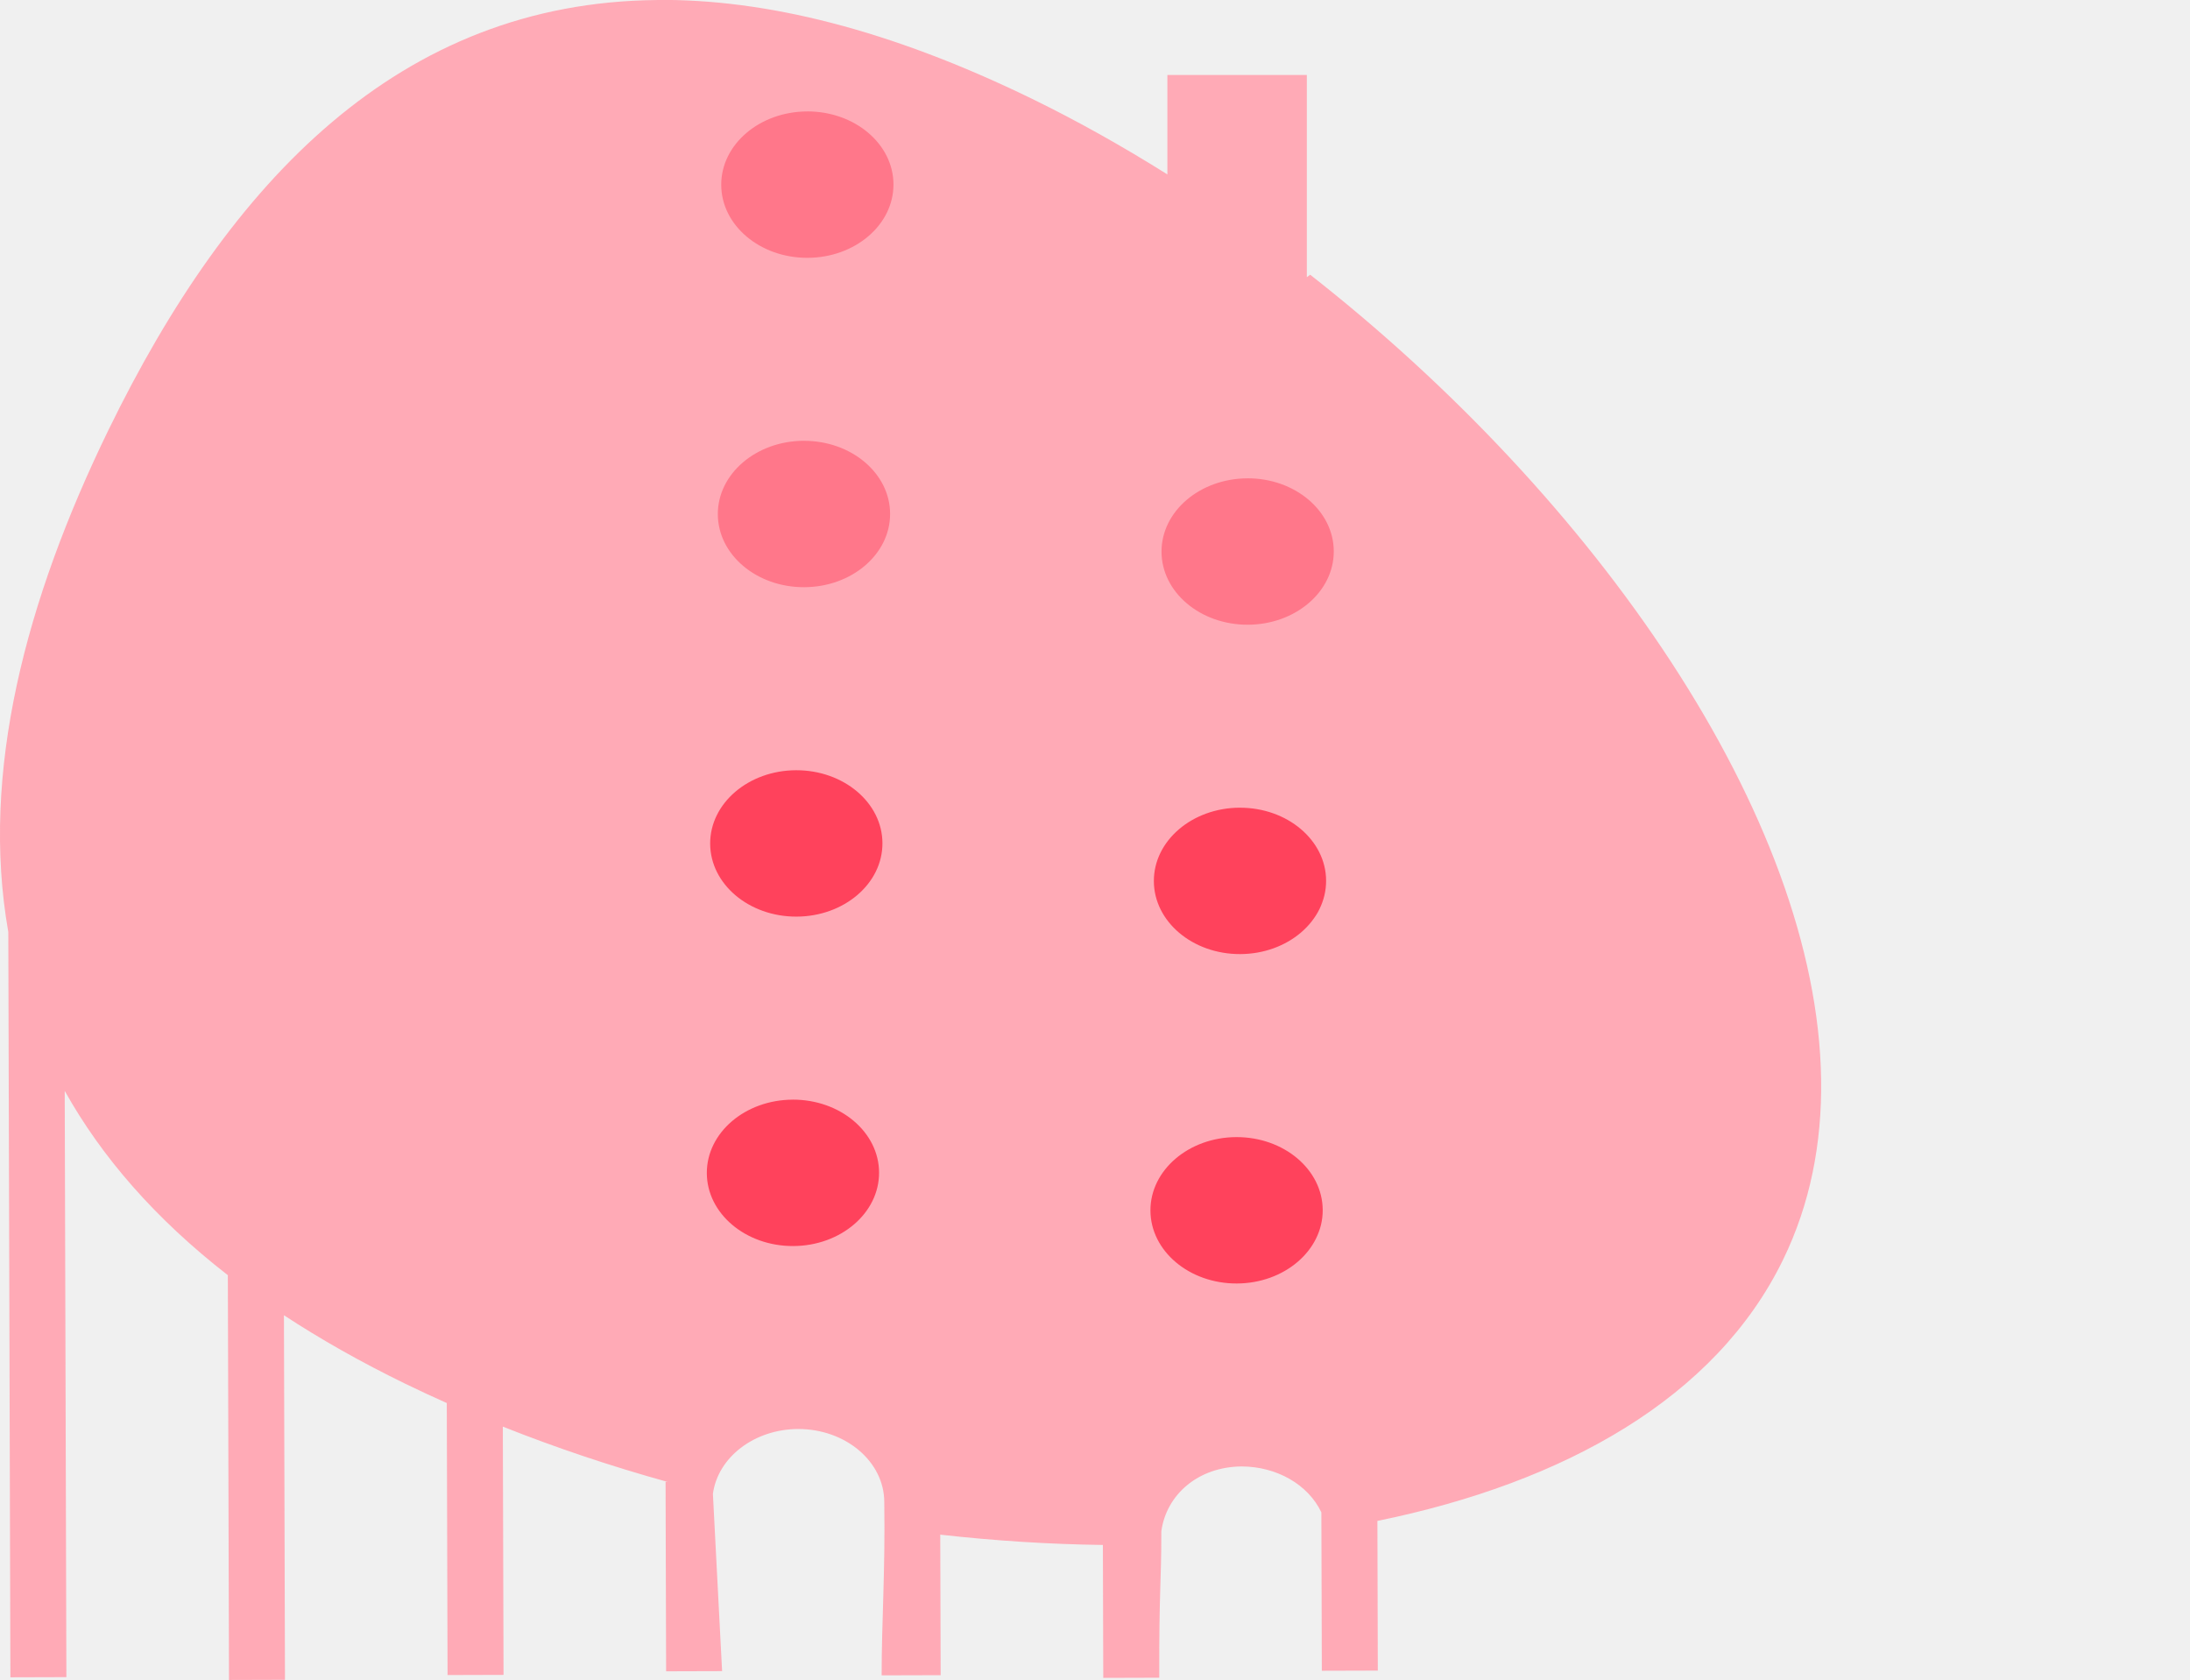
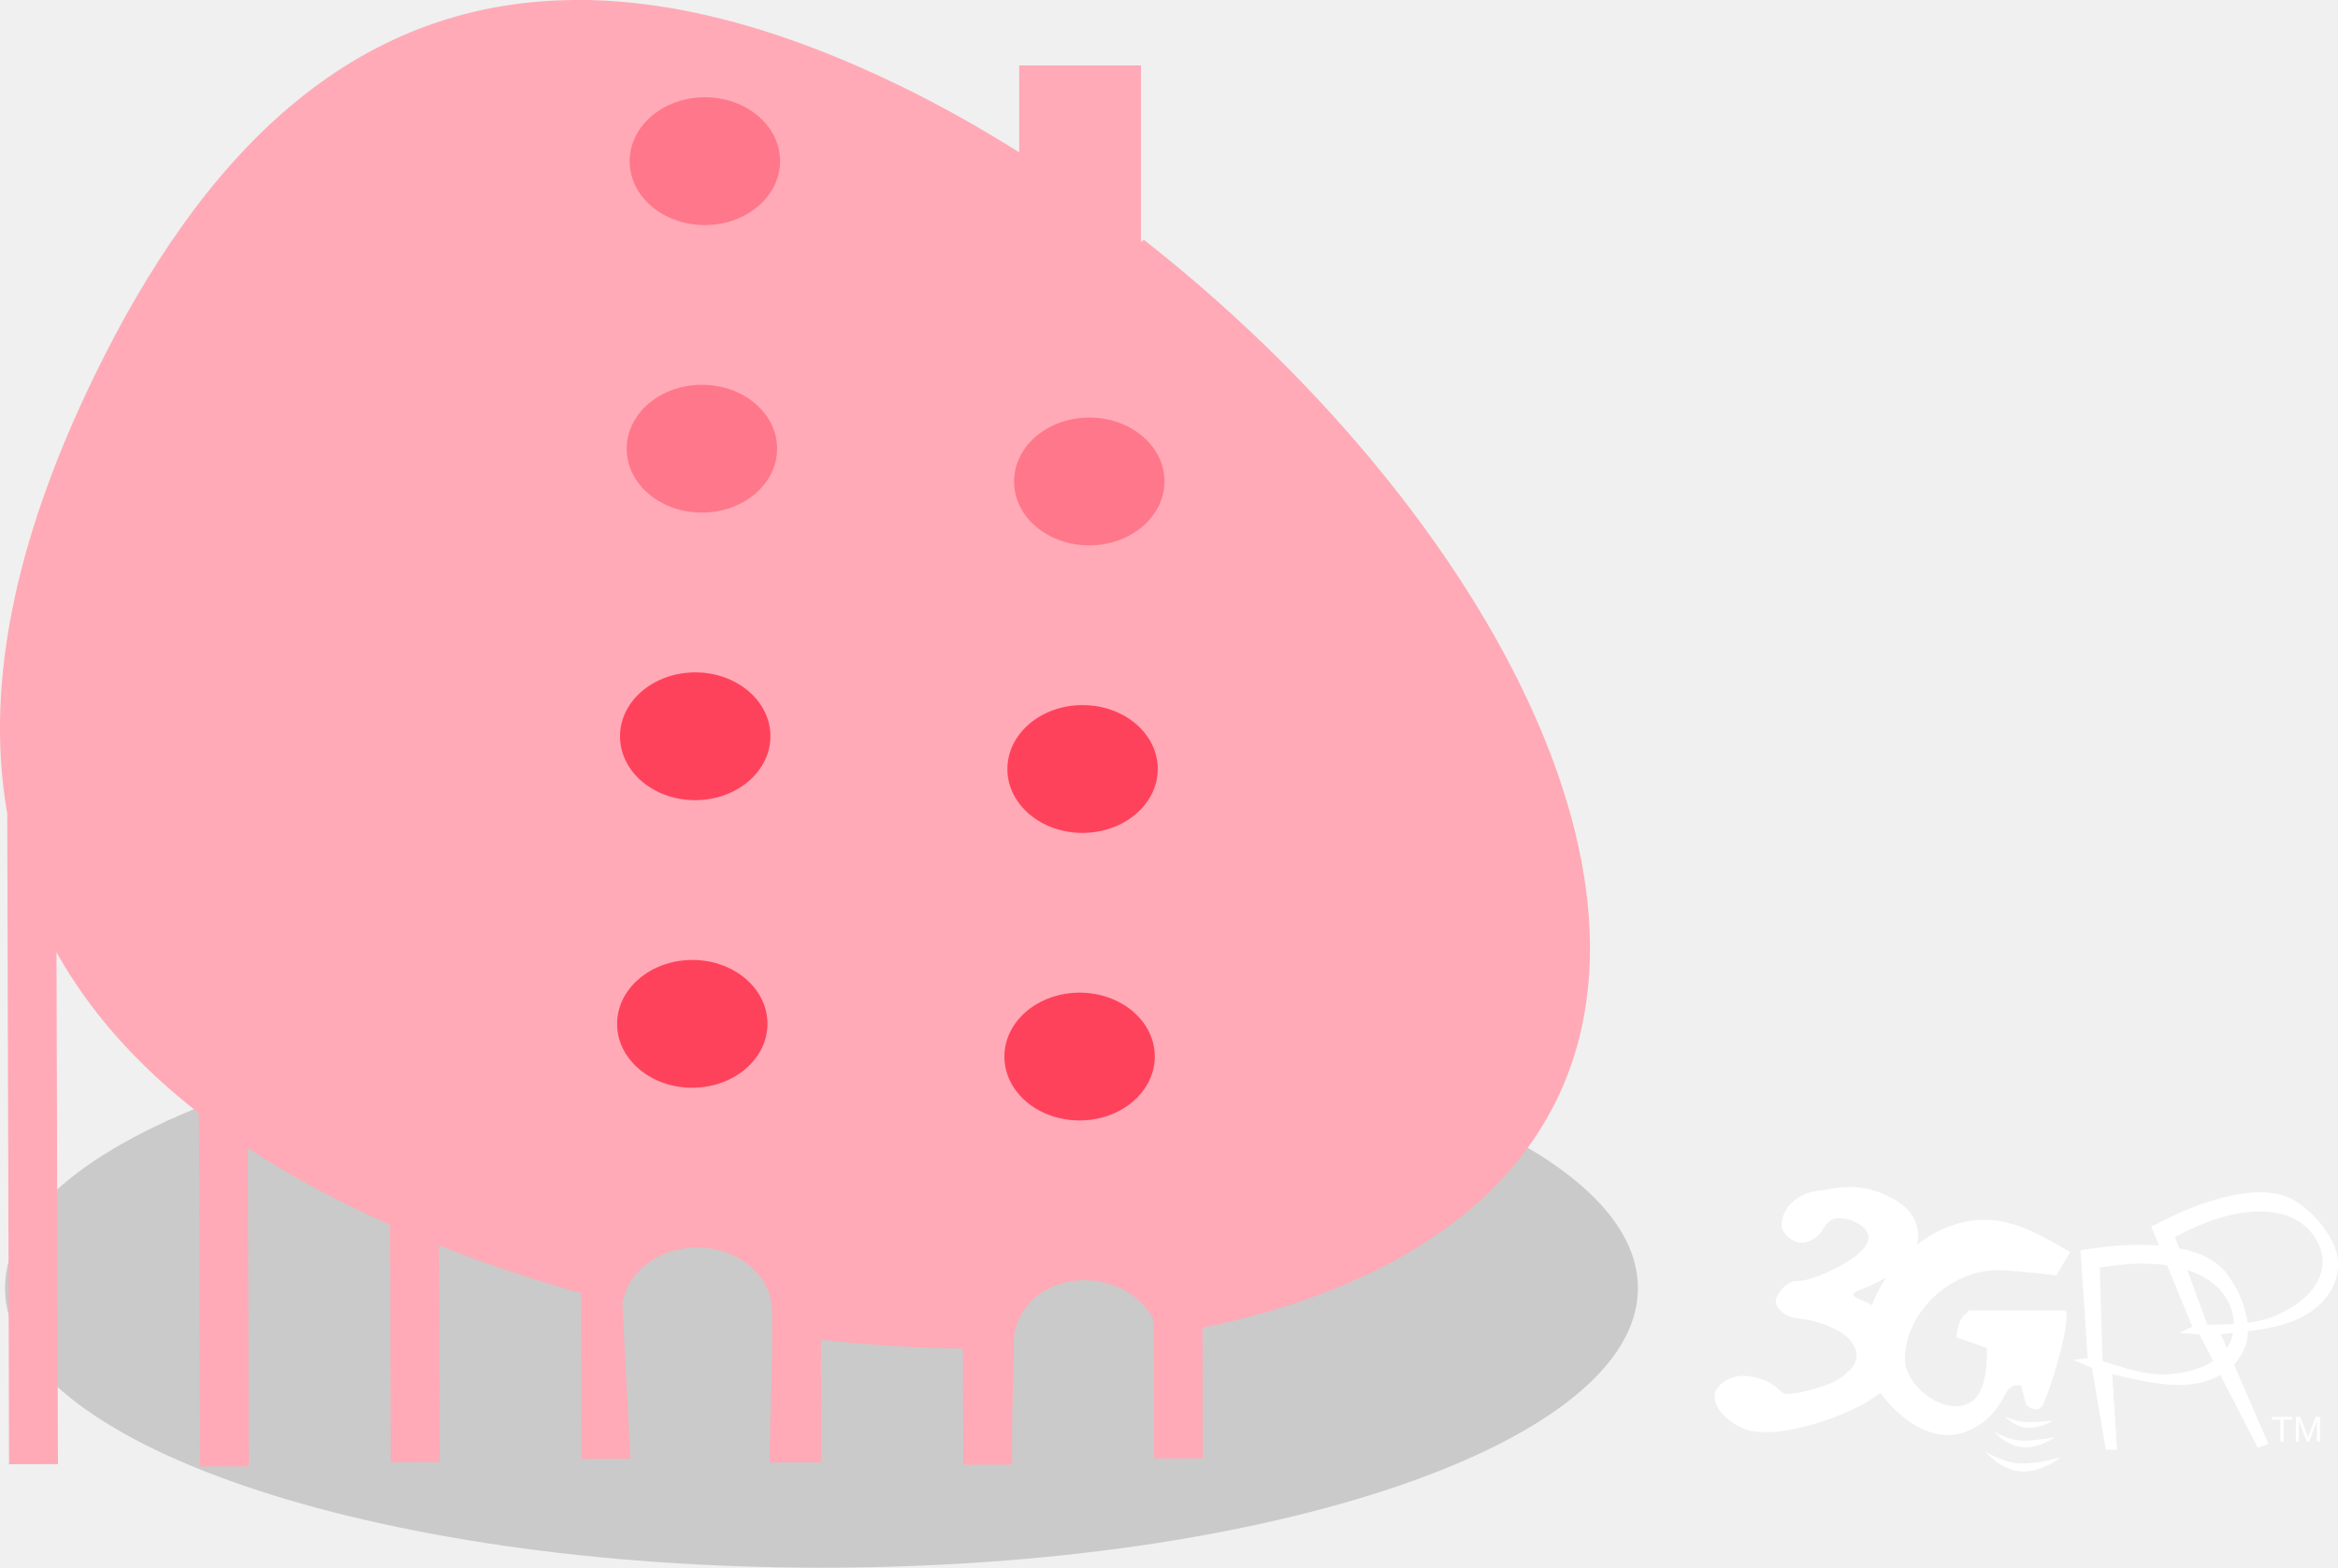
- <svg xmlns="http://www.w3.org/2000/svg" width="80mm" height="61.376mm" viewBox="0 0 80 61.376" version="1.1" id="svg5">
+ <svg xmlns="http://www.w3.org/2000/svg" width="97.825mm" height="65.608mm" viewBox="0 0 97.825 65.608" version="1.1" id="svg5">
  <defs id="defs2">
    </defs>
-   <g id="layer1" transform="translate(-186.3249,-10.94878)">
+   <g id="layer1" transform="translate(-186.3249,-10.94863)">
+     <ellipse style="opacity:0.2;fill:#333333;stroke-width:4" id="path2382" cx="220.696" cy="64.855" rx="34.162" ry="11.701" />
    <ellipse style="fill:#ff425c;fill-opacity:1;stroke:none;stroke-width:0.9" id="path6969-1" cx="-86.639" cy="219.426" rx="12.22" ry="20.73" transform="matrix(-0.07993951,-0.9967997,0.9851723,-0.1715677,0,0)" />
    <g id="g7795">
      <ellipse style="fill:#ff778a;fill-opacity:1;stroke:none;stroke-width:0.7" id="path7786" cx="215.968" cy="18.157" rx="4.727" ry="3.813" />
      <ellipse style="fill:#ff778a;fill-opacity:1;stroke:none;stroke-width:0.7" id="path7788" cx="215.786" cy="29.545" rx="4.388" ry="3.709" />
      <ellipse style="fill:#ff778a;fill-opacity:1;stroke:none;stroke-width:0.7" id="path7790" cx="232.579" cy="31.242" rx="3.892" ry="4.309" />
    </g>
    <path id="rect2635-8" style="fill:#ffaab6;fill-opacity:1;stroke:none;stroke-width:0.027;stroke-linecap:round;stroke-linejoin:round;stroke-dasharray:none;stroke-opacity:1" d="m 210.313,10.95 c -9.384,0.087 -15.582,6.586 -20.023,15.702 -3.029,6.218 -4.688,12.523 -3.662,18.345 l 0.077,27.229 2.045,-0.006 -0.061,-21.418 c 1.337,2.394 3.286,4.656 5.961,6.735 h -0.002 l 0.042,14.787 2.045,-0.006 -0.038,-13.319 c 1.332,0.875 2.81,1.712 4.444,2.508 0.494,0.241 0.998,0.473 1.505,0.7 l 0.028,9.937 2.045,-0.006 -0.026,-9.07 c 1.943,0.773 3.961,1.449 6.025,2.022 l -0.08,-0.005 0.02,6.922 2.045,-0.006 -0.336,-6.478 c 0.184,-1.342 1.516,-2.359 3.106,-2.368 1.738,-0.005 3.15,1.188 3.154,2.665 0.038,2.586 -0.098,4.394 -0.096,6.335 l 2.156,-0.006 -0.015,-5.134 c 1.998,0.224 3.987,0.351 5.941,0.376 l 0.014,4.856 2.045,-0.006 c -0.009,-3.243 0.077,-3.444 0.076,-5.349 0.183,-1.34 1.344,-2.356 2.931,-2.369 1.284,0.001 2.438,0.665 2.915,1.678 l 0.017,5.786 2.045,-0.006 -0.015,-5.468 c 6.849,-1.4 12.361,-4.496 14.819,-9.543 0.987,-2.026 1.423,-4.246 1.39,-6.583 -0.136,-9.631 -8.251,-21.241 -18.665,-29.402 -0.039,0.032 -0.081,0.06 -0.122,0.09 v -7.387 h -5.094 v 3.632 c -1.63,-1.022 -3.288,-1.955 -4.96,-2.769 -5.206,-2.536 -9.736,-3.642 -13.698,-3.605 z m 5.496,4.069 c 1.738,-0.005 3.15,1.188 3.154,2.665 0.005,1.477 -1.401,2.679 -3.138,2.684 -1.738,0.005 -3.15,-1.188 -3.154,-2.665 -0.005,-1.477 1.401,-2.678 3.139,-2.683 z m -0.123,12.034 c 1.738,-0.005 3.15,1.188 3.154,2.665 0.005,1.477 -1.401,2.678 -3.139,2.683 -1.738,0.005 -3.15,-1.188 -3.154,-2.665 -0.005,-1.477 1.401,-2.679 3.139,-2.684 z m 16.207,1.37 c 1.738,-0.005 3.15,1.188 3.154,2.665 0.005,1.477 -1.401,2.679 -3.138,2.684 -1.738,0.005 -3.15,-1.188 -3.154,-2.665 -0.005,-1.477 1.401,-2.678 3.139,-2.683 z m -16.487,10.665 c 1.738,-0.005 3.15,1.188 3.154,2.665 0.005,1.477 -1.401,2.678 -3.139,2.683 -1.738,0.005 -3.15,-1.189 -3.154,-2.665 -0.005,-1.477 1.401,-2.678 3.138,-2.683 z m 16.207,1.369 c 1.738,-0.005 3.15,1.189 3.154,2.665 0.005,1.477 -1.401,2.678 -3.139,2.683 -1.738,0.005 -3.149,-1.188 -3.153,-2.665 -0.005,-1.477 1.401,-2.679 3.138,-2.684 z m -16.33,10.665 c 1.738,-0.005 3.15,1.188 3.154,2.665 0.005,1.477 -1.401,2.679 -3.139,2.684 -1.738,0.005 -3.149,-1.189 -3.153,-2.665 -0.005,-1.477 1.401,-2.678 3.138,-2.683 z m 16.206,1.369 c 1.738,-0.005 3.15,1.188 3.154,2.665 0.005,1.477 -1.401,2.678 -3.139,2.683 -1.738,0.005 -3.15,-1.189 -3.154,-2.665 -0.005,-1.477 1.401,-2.678 3.138,-2.683 z" />
+     <g id="g18515" transform="matrix(0.01668588,0,0,-0.01668588,258.0557,75.8337)">
+       <path d="m 484.785,855.105 c 16.879,-17.82 27.906,-46.835 26.453,-69.855 -2.09,-33.254 -24.429,-61.371 -47.406,-79.191 -29.699,-22.52 -61.562,-38.493 -104.547,-55.043 -11.847,-4.391 -14.972,-13.18 -2.41,-17.825 60.414,-24.347 125.051,-64.367 120.535,-135.984 -1.93,-30.695 -22.515,-70.48 -60.625,-101.426 -61.258,-49.957 -179.43,-88.636 -257.144,-97.836 -15.532,-1.59 -33.536,-1.734 -54.028,-0.445 -42.254,2.66 -107.629,46.492 -104.816,91.16 1.93,30.633 45.633,50.945 73.801,49.172 33.297,-2.102 63.547,-11.695 87.789,-35 8.48,-8.223 12.242,-9.742 21.207,-10.305 19.211,-1.211 94.844,15.809 129.664,37.981 26.898,18.847 42.113,35.863 43.32,55.047 1.61,25.578 -18.629,51.246 -49.758,67.332 -32.324,17.445 -67.773,26.097 -98.898,29.34 -31.938,3.296 -54.977,25.289 -53.688,45.75 0.723,11.511 24.985,49.785 55.723,47.847 20.481,-1.289 79.723,20.66 123.906,48.692 36.11,22.125 51.481,41.699 52.528,58.328 1.531,24.293 -31.672,48.226 -72.653,50.804 -16.648,1.047 -30.093,-8.39 -41.629,-28.21 -8.89,-18.696 -35.629,-34.985 -55.015,-33.766 -21.778,1.371 -49.949,23.687 -48.5,46.711 2.82,44.855 43.437,77.105 87.554,83.351 9.047,0.723 23.293,2.403 32.426,4.403 18.258,4.008 42.836,6.328 64.614,4.957 58.925,-3.711 109.746,-33.985 131.597,-55.989" style="fill:#ffffff;fill-opacity:1;fill-rule:nonzero;stroke:none" id="path8953" />
+       <path d="m 826.621,371.086 c -15.348,-36.125 -45,-5 -45,-5 l -12.308,47.129 c 0,0 -12.309,1.941 -18.793,0 -9.075,-3.246 -18.149,-16.203 -18.149,-16.203 0,0 -15.551,-31.754 -30.453,-48.598 -23.328,-25.926 -40.824,-38.883 -73.223,-51.191 -119.23,-46.012 -255.453,117.285 -255.453,206.707 0,166.539 148.531,325.343 303.403,325.343 58.968,0 114.699,-20.75 215.789,-81.031 l -34.993,-58.336 c -71.929,8.422 -125.07,12.961 -145.156,12.961 -121.82,0 -234.574,-106.922 -234.574,-224.211 0,-65.441 103.031,-147.738 167.184,-105.621 45.359,30.457 38.23,134.781 38.23,134.781 l -76.465,26.571 c 0,0 2.594,31.101 12.965,47.301 6.48,9.074 19.438,20.089 19.438,20.089 h 241.699 c 12.922,-22.5 -26.485,-165.625 -54.141,-230.691" style="fill:#ffffff;fill-opacity:1;fill-rule:nonzero;stroke:none" id="path8955" />
+       <path d="m 1336.95,572.445 c -5.34,38.512 -22.51,85.196 -56.68,127.567 -85.86,101.922 -336.95,56.316 -336.95,56.316 l -25.129,-3.48 17.825,-270.332 -35.625,-4.938 46.379,-19.59 34.878,-205.476 28.422,0.242 -12.367,189.25 c 99.677,-24.445 156.637,-31.262 201.937,-24.984 90.61,12.566 148.26,76.476 137.31,155.425 z m -35.29,8.848 c 9.75,-70.285 -44.73,-123.957 -139.2,-137.055 -53.02,-7.351 -95.23,-0.449 -188.991,30.711 l -6.946,234.547 29.883,4.145 c 169.654,23.523 290.834,-28.368 305.254,-132.348" style="fill:#ffffff;fill-opacity:1;fill-rule:nonzero;stroke:none" id="path8957" />
+       <path d="m 1549.96,774.172 c -17.3,34.812 -48.44,73.609 -94.31,102.906 -113.8,69.336 -337.37,-53.758 -337.37,-53.758 l -22.7,-11.293 102.87,-250.632 -32.21,-16.008 50.2,-3.824 146.27,-284.083 26.86,9.262 -119.76,275.863 c 102.28,8.528 158.44,20.176 199.4,40.54 81.91,40.734 116.24,119.656 80.75,191.027 z m -36.27,-2.844 c 31.59,-63.535 -2.99,-131.742 -88.38,-174.203 -47.94,-23.832 -90.15,-30.719 -188.96,-30.988 l -81.17,220.164 27.01,13.429 c 153.38,76.254 284.76,65.602 331.5,-28.402" style="fill:#ffffff;fill-opacity:1;fill-rule:nonzero;stroke:none" id="path8959" />
+       <path d="m 773.734,218.016 c -48.066,-0.84 -95.043,30.711 -95.043,30.711 0,0 40.497,-50.399 95.043,-50.914 49.141,-0.469 95.582,35.75 95.582,35.75 0,0 -50.761,-14.754 -95.582,-15.547" style="fill:#ffffff;fill-opacity:1;fill-rule:nonzero;stroke:none" id="path8961" />
+       <path d="m 778.473,275.254 c -38.45,-0.676 -76.032,21.883 -76.032,21.883 0,0 32.399,-38.399 76.032,-38.813 39.316,-0.379 76.468,25.914 76.468,25.914 0,0 -40.609,-8.355 -76.468,-8.984" style="fill:#ffffff;fill-opacity:1;fill-rule:nonzero;stroke:none" id="path8963" />
+       <path d="m 788.598,321.777 c -30.762,-0.543 -60.825,14.828 -60.825,14.828 0,0 25.918,-28.804 60.825,-29.14 31.453,-0.301 61.175,18.058 61.175,18.058 0,0 -32.488,-3.242 -61.175,-3.746" style="fill:#ffffff;fill-opacity:1;fill-rule:nonzero;stroke:none" id="path8965" />
+       <g id="g9001" transform="scale(10)" style="fill:#ffffff">
+         <text xml:space="preserve" transform="matrix(1,0,0,-1,139.588,27.293)" style="font-variant:normal;font-weight:normal;font-size:9px;font-family:Arial;-inkscape-font-specification:Arial;writing-mode:lr-tb;fill:#ffffff;fill-opacity:1;fill-rule:nonzero;stroke:none" id="text9005">
+           <tspan x="0 4.455" y="0" id="tspan9003">TM</tspan>
+         </text>
+       </g>
+     </g>
  </g>
</svg>
